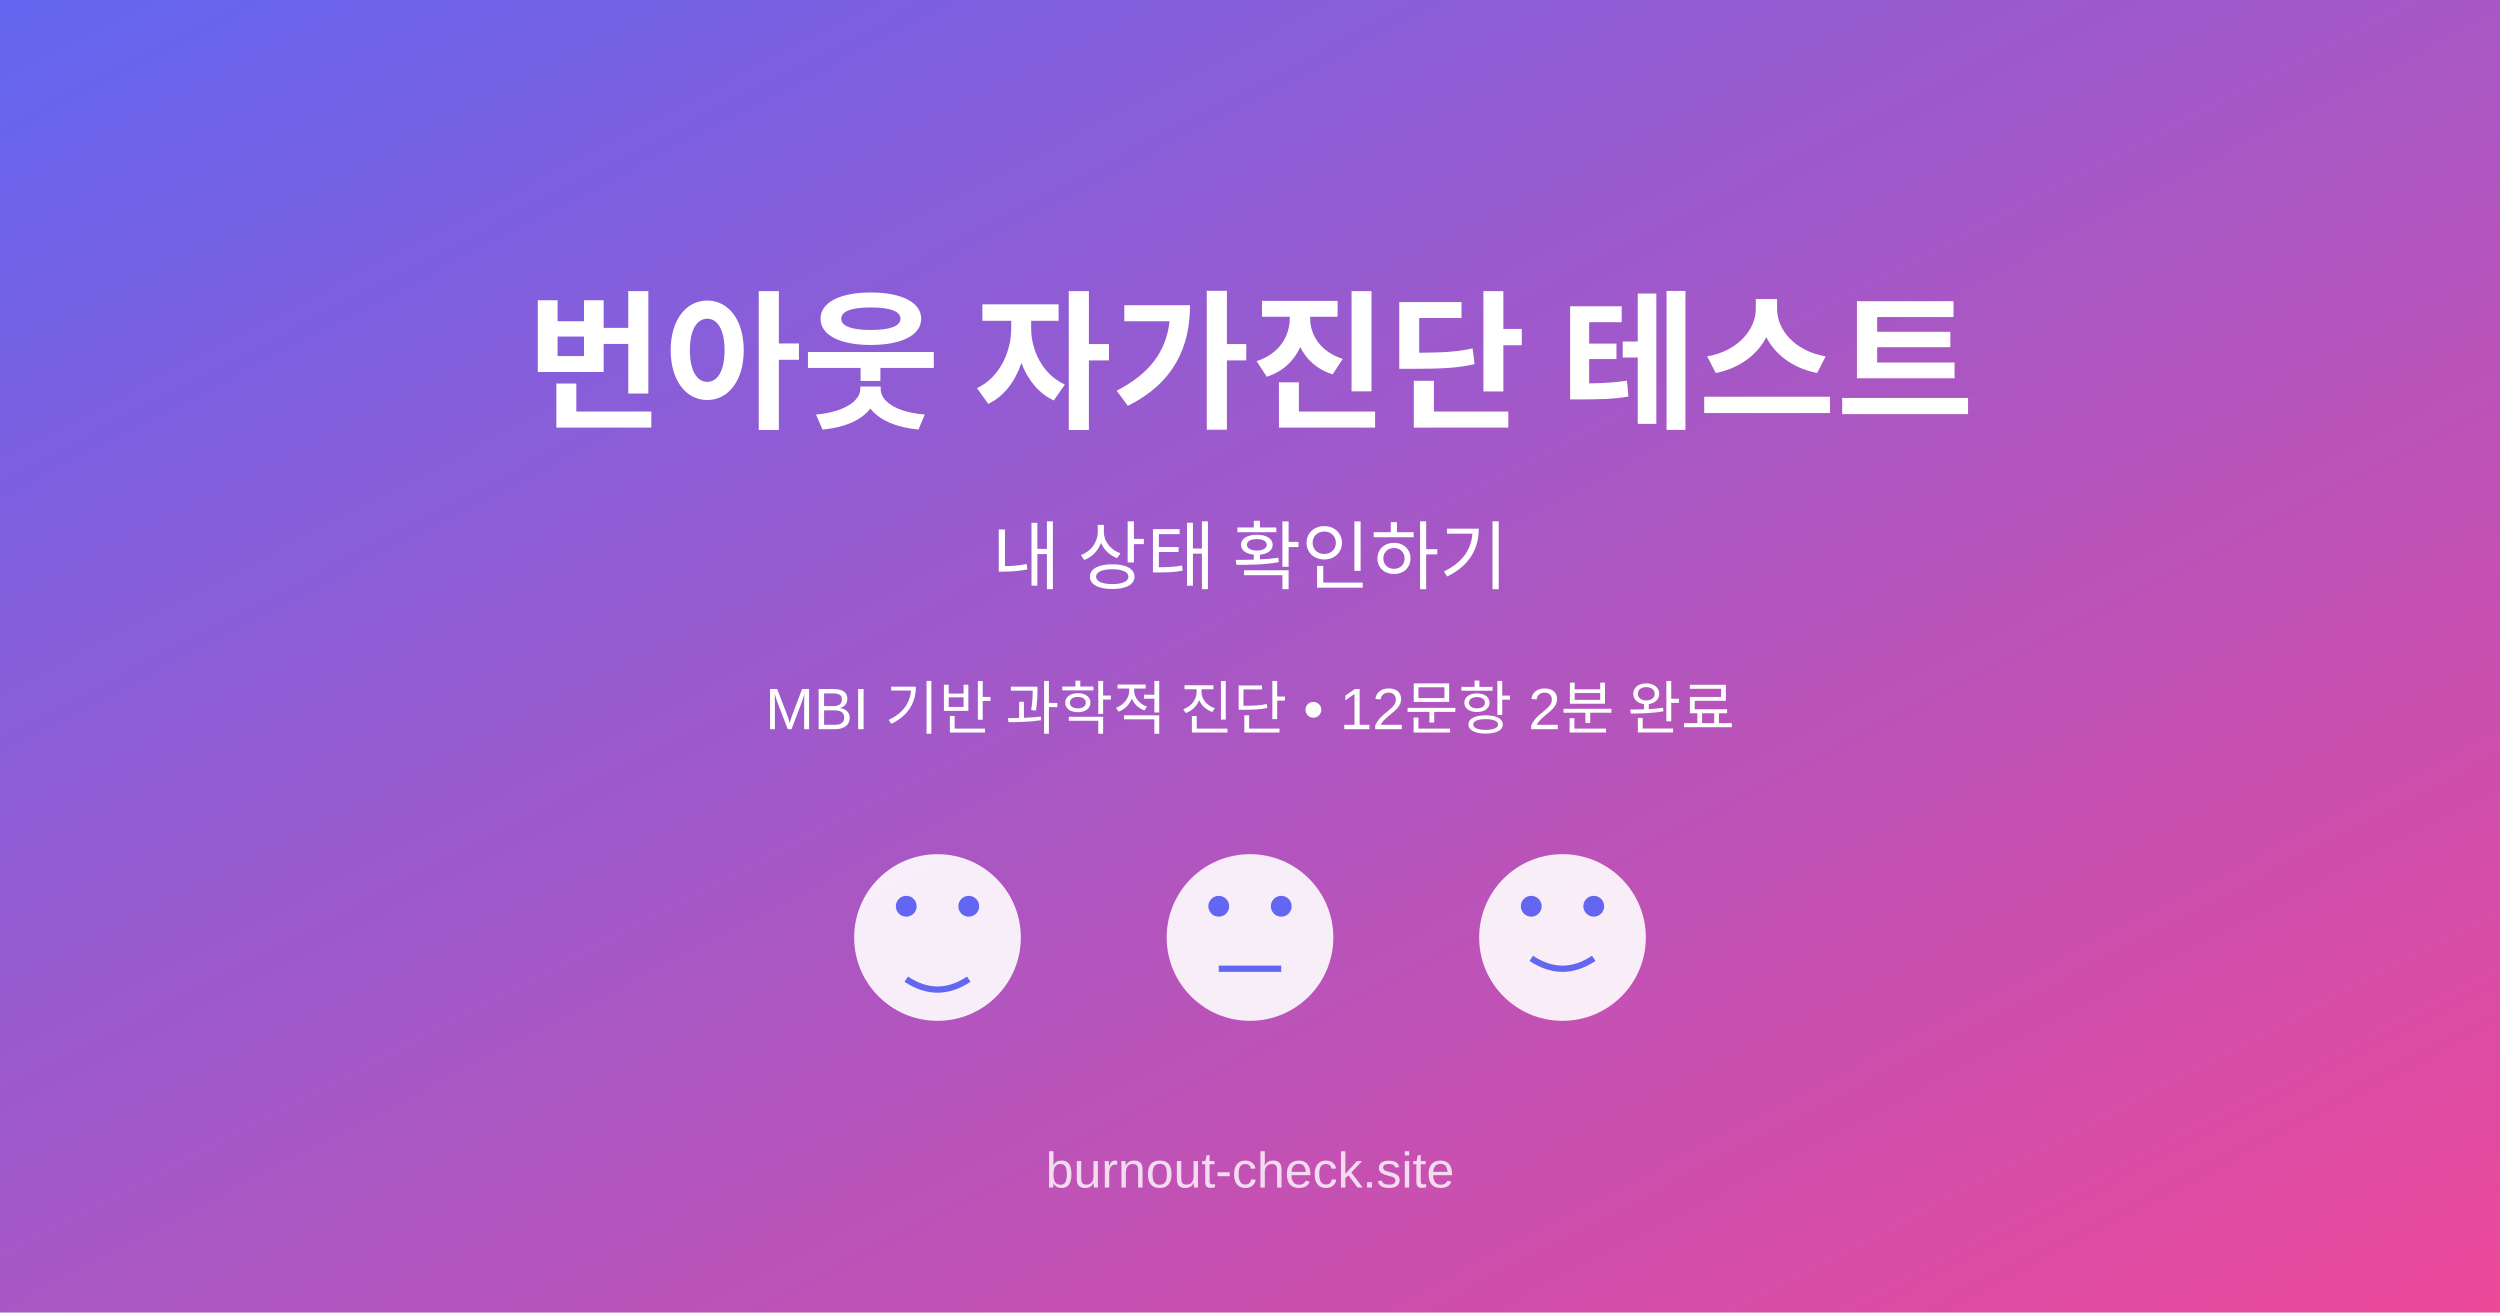
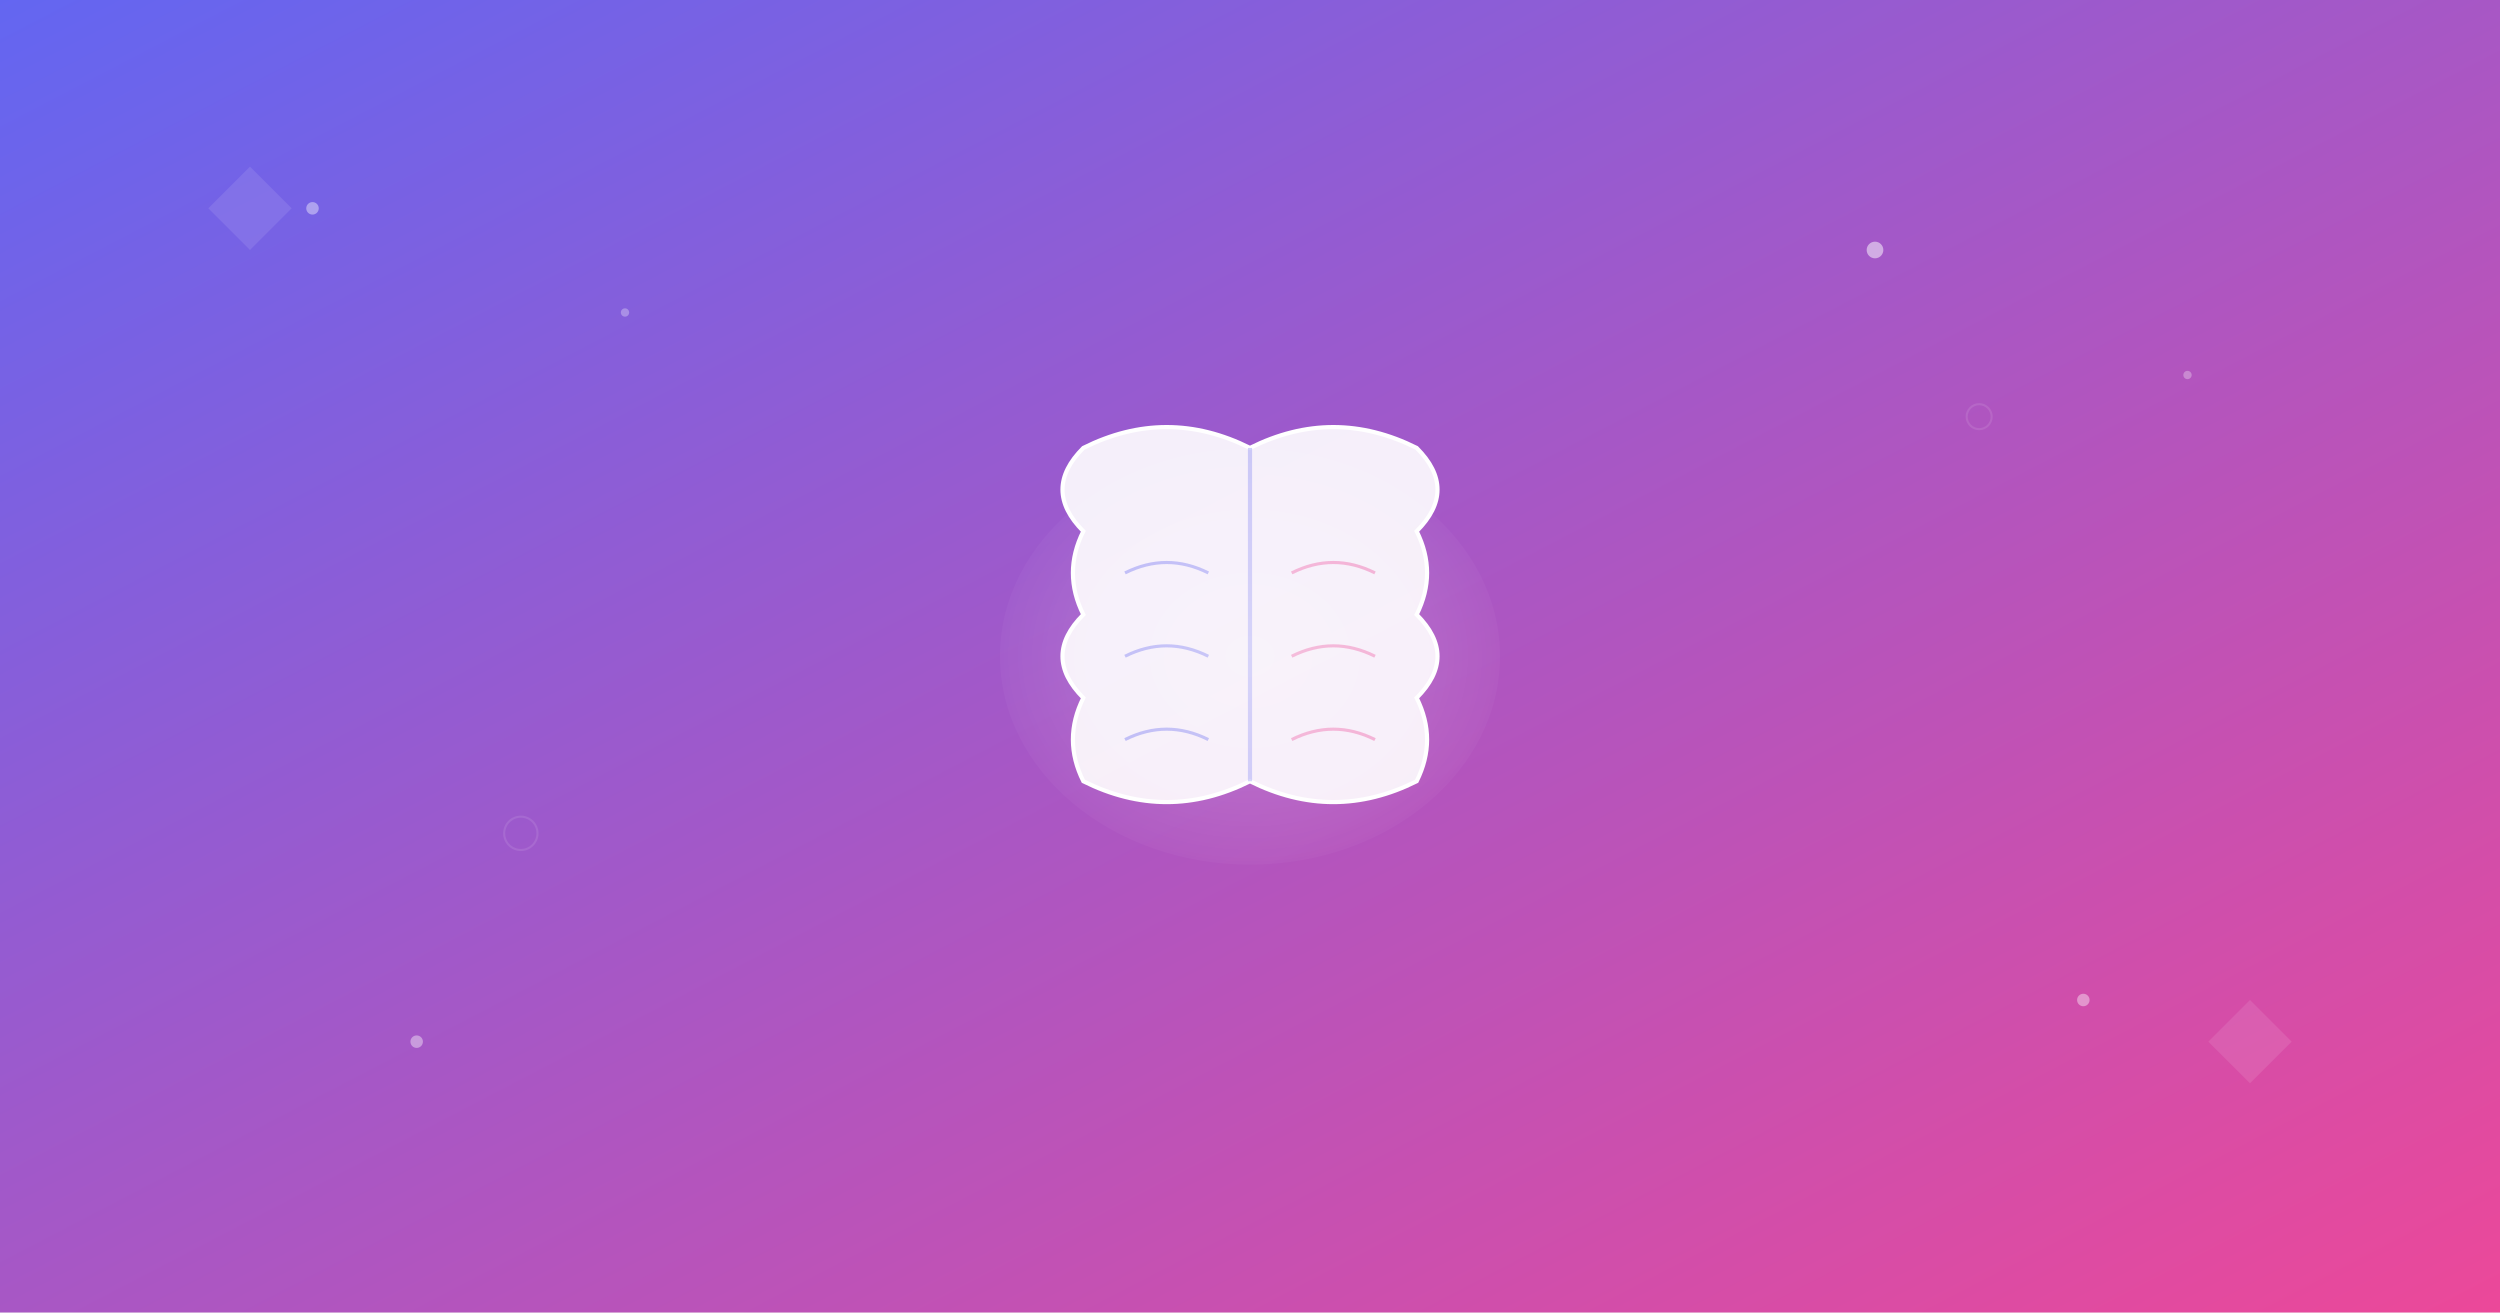
<svg xmlns="http://www.w3.org/2000/svg" width="1200" height="630" viewBox="0 0 1200 630">
  <defs>
    <linearGradient id="gradient" x1="0%" y1="0%" x2="100%" y2="100%">
      <stop offset="0%" style="stop-color:#6366f1;stop-opacity:1" />
      <stop offset="100%" style="stop-color:#ec4899;stop-opacity:1" />
    </linearGradient>
+     <radialGradient id="glowGradient" cx="50%" cy="50%" r="50%">
+       <stop offset="0%" style="stop-color:rgba(255,255,255,0.8);stop-opacity:1" />
+       <stop offset="100%" style="stop-color:rgba(255,255,255,0.1);stop-opacity:1" />
+     </radialGradient>
  </defs>
  <rect width="1200" height="630" fill="url(#gradient)" />
-   <text x="600" y="200" font-family="Arial, sans-serif" font-size="72" font-weight="bold" fill="white" text-anchor="middle">번아웃 자가진단 테스트</text>
-   <text x="600" y="280" font-family="Arial, sans-serif" font-size="36" fill="white" text-anchor="middle">내 상태 확인하기</text>
-   <text x="600" y="350" font-family="Arial, sans-serif" font-size="28" fill="white" text-anchor="middle">MBI 기반 과학적 진단 • 12문항 2분 완료</text>
-   <circle cx="450" cy="450" r="40" fill="rgba(255,255,255,0.9)" />
-   <circle cx="435" cy="435" r="5" fill="#6366f1" />
-   <circle cx="465" cy="435" r="5" fill="#6366f1" />
-   <path d="M 435 470 Q 450 480 465 470" stroke="#6366f1" stroke-width="3" fill="none" />
-   <circle cx="600" cy="450" r="40" fill="rgba(255,255,255,0.9)" />
-   <circle cx="585" cy="435" r="5" fill="#6366f1" />
-   <circle cx="615" cy="435" r="5" fill="#6366f1" />
-   <line x1="585" y1="465" x2="615" y2="465" stroke="#6366f1" stroke-width="3" />
-   <circle cx="750" cy="450" r="40" fill="rgba(255,255,255,0.9)" />
-   <circle cx="735" cy="435" r="5" fill="#6366f1" />
-   <circle cx="765" cy="435" r="5" fill="#6366f1" />
-   <path d="M 735 460 Q 750 470 765 460" stroke="#6366f1" stroke-width="3" fill="none" />
-   <text x="600" y="570" font-family="Arial, sans-serif" font-size="24" fill="rgba(255,255,255,0.8)" text-anchor="middle">burnout-check.site</text>
+   <circle cx="150" cy="100" r="3" fill="rgba(255,255,255,0.4)" />
+   <circle cx="300" cy="150" r="2" fill="rgba(255,255,255,0.3)" />
+   <circle cx="900" cy="120" r="4" fill="rgba(255,255,255,0.5)" />
+   <circle cx="1050" cy="180" r="2" fill="rgba(255,255,255,0.3)" />
+   <circle cx="200" cy="500" r="3" fill="rgba(255,255,255,0.4)" />
+   <circle cx="1000" cy="480" r="3" fill="rgba(255,255,255,0.4)" />
+   <g transform="translate(600, 315)">
+     <path d="M -80 -60 Q -100 -80 -80 -100 Q -40 -120 0 -100 Q 40 -120 80 -100 Q 100 -80 80 -60 Q 90 -40 80 -20 Q 100 0 80 20 Q 90 40 80 60 Q 40 80 0 60 Q -40 80 -80 60 Q -90 40 -80 20 Q -100 0 -80 -20 Q -90 -40 -80 -60 Z" fill="rgba(255,255,255,0.9)" stroke="rgba(255,255,255,1)" stroke-width="2" />
+     <path d="M 0 -100 Q 0 -80 0 -60 Q 0 -40 0 -20 Q 0 0 0 20 Q 0 40 0 60" stroke="rgba(99,102,241,0.3)" stroke-width="2" fill="none" />
+     <path d="M -60 -40 Q -40 -50 -20 -40" stroke="rgba(99,102,241,0.4)" stroke-width="1.5" fill="none" />
+     <path d="M -60 0 Q -40 -10 -20 0" stroke="rgba(99,102,241,0.4)" stroke-width="1.5" fill="none" />
+     <path d="M -60 40 Q -40 30 -20 40" stroke="rgba(99,102,241,0.4)" stroke-width="1.5" fill="none" />
+     <path d="M 20 -40 Q 40 -50 60 -40" stroke="rgba(236,72,153,0.4)" stroke-width="1.5" fill="none" />
+     <path d="M 20 0 Q 40 -10 60 0" stroke="rgba(236,72,153,0.4)" stroke-width="1.5" fill="none" />
+     <path d="M 20 40 Q 40 30 60 40" stroke="rgba(236,72,153,0.4)" stroke-width="1.5" fill="none" />
+     <ellipse cx="0" cy="0" rx="120" ry="100" fill="url(#glowGradient)" opacity="0.3" />
+   </g>
+   <g opacity="0.1">
+     <polygon points="100,100 120,80 140,100 120,120" fill="white" />
+     <polygon points="1060,500 1080,480 1100,500 1080,520" fill="white" />
+     <circle cx="250" cy="400" r="8" fill="none" stroke="white" stroke-width="1" />
+     <circle cx="950" cy="200" r="6" fill="none" stroke="white" stroke-width="1" />
+   </g>
</svg>
